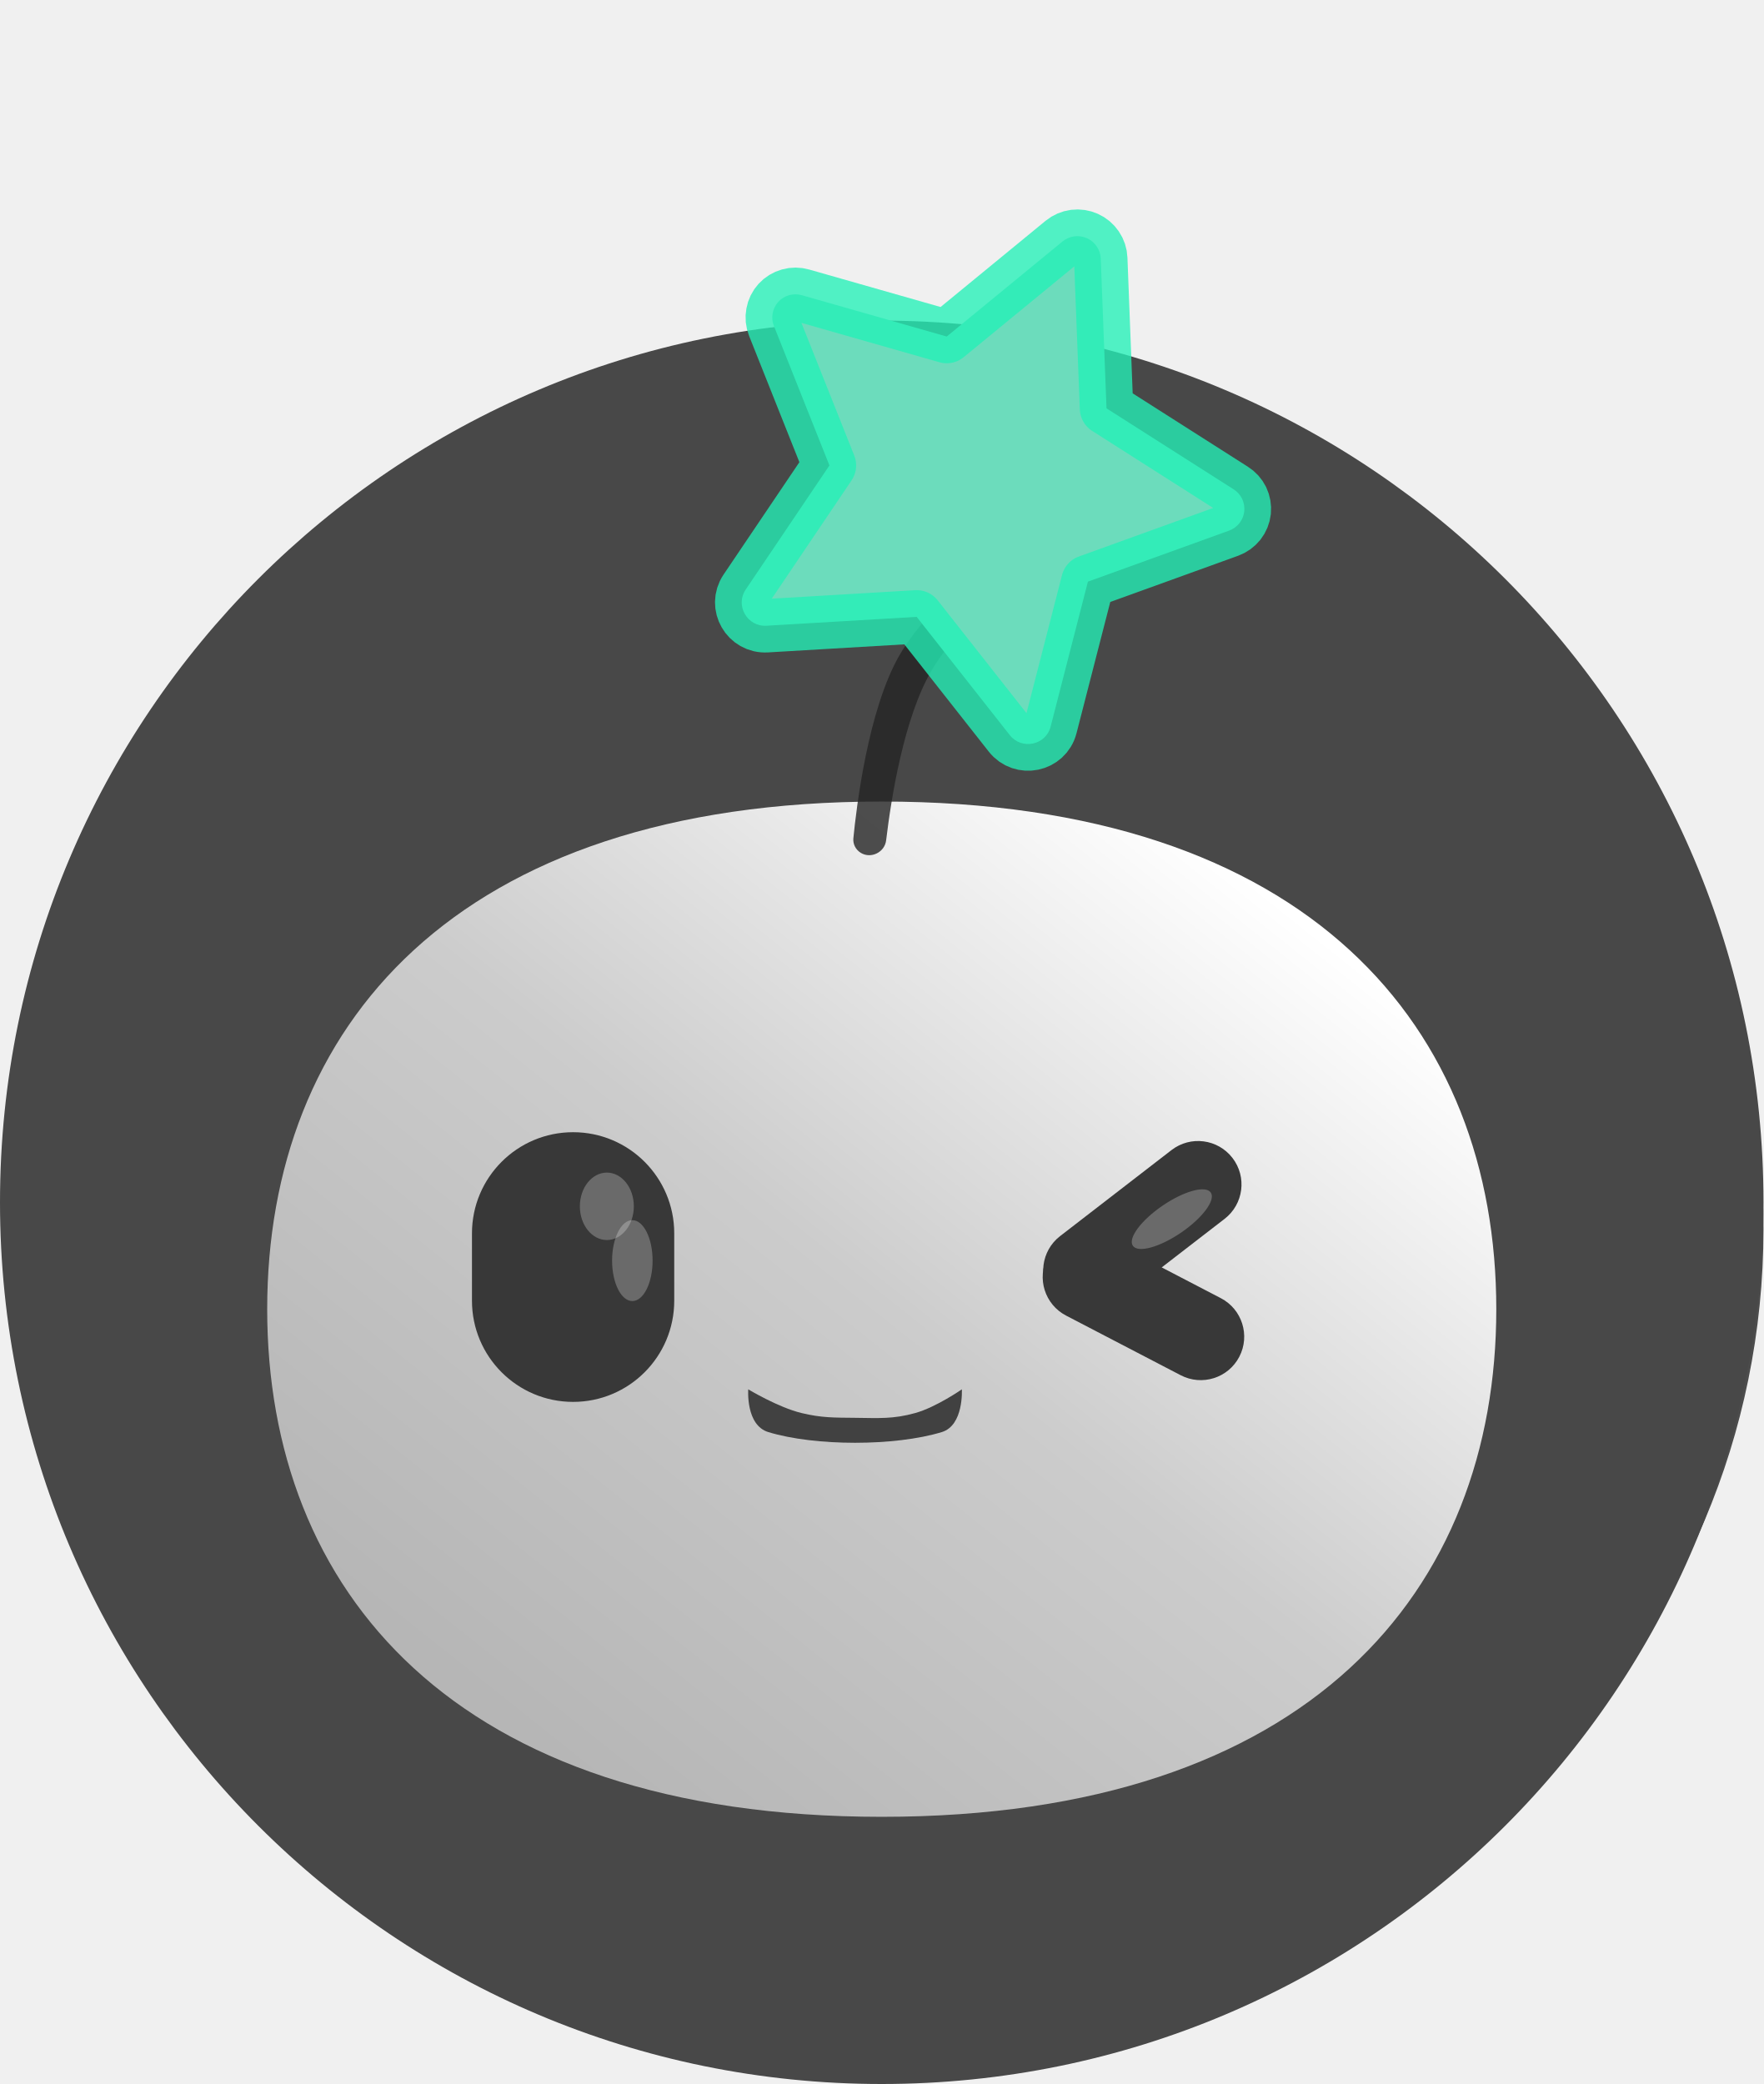
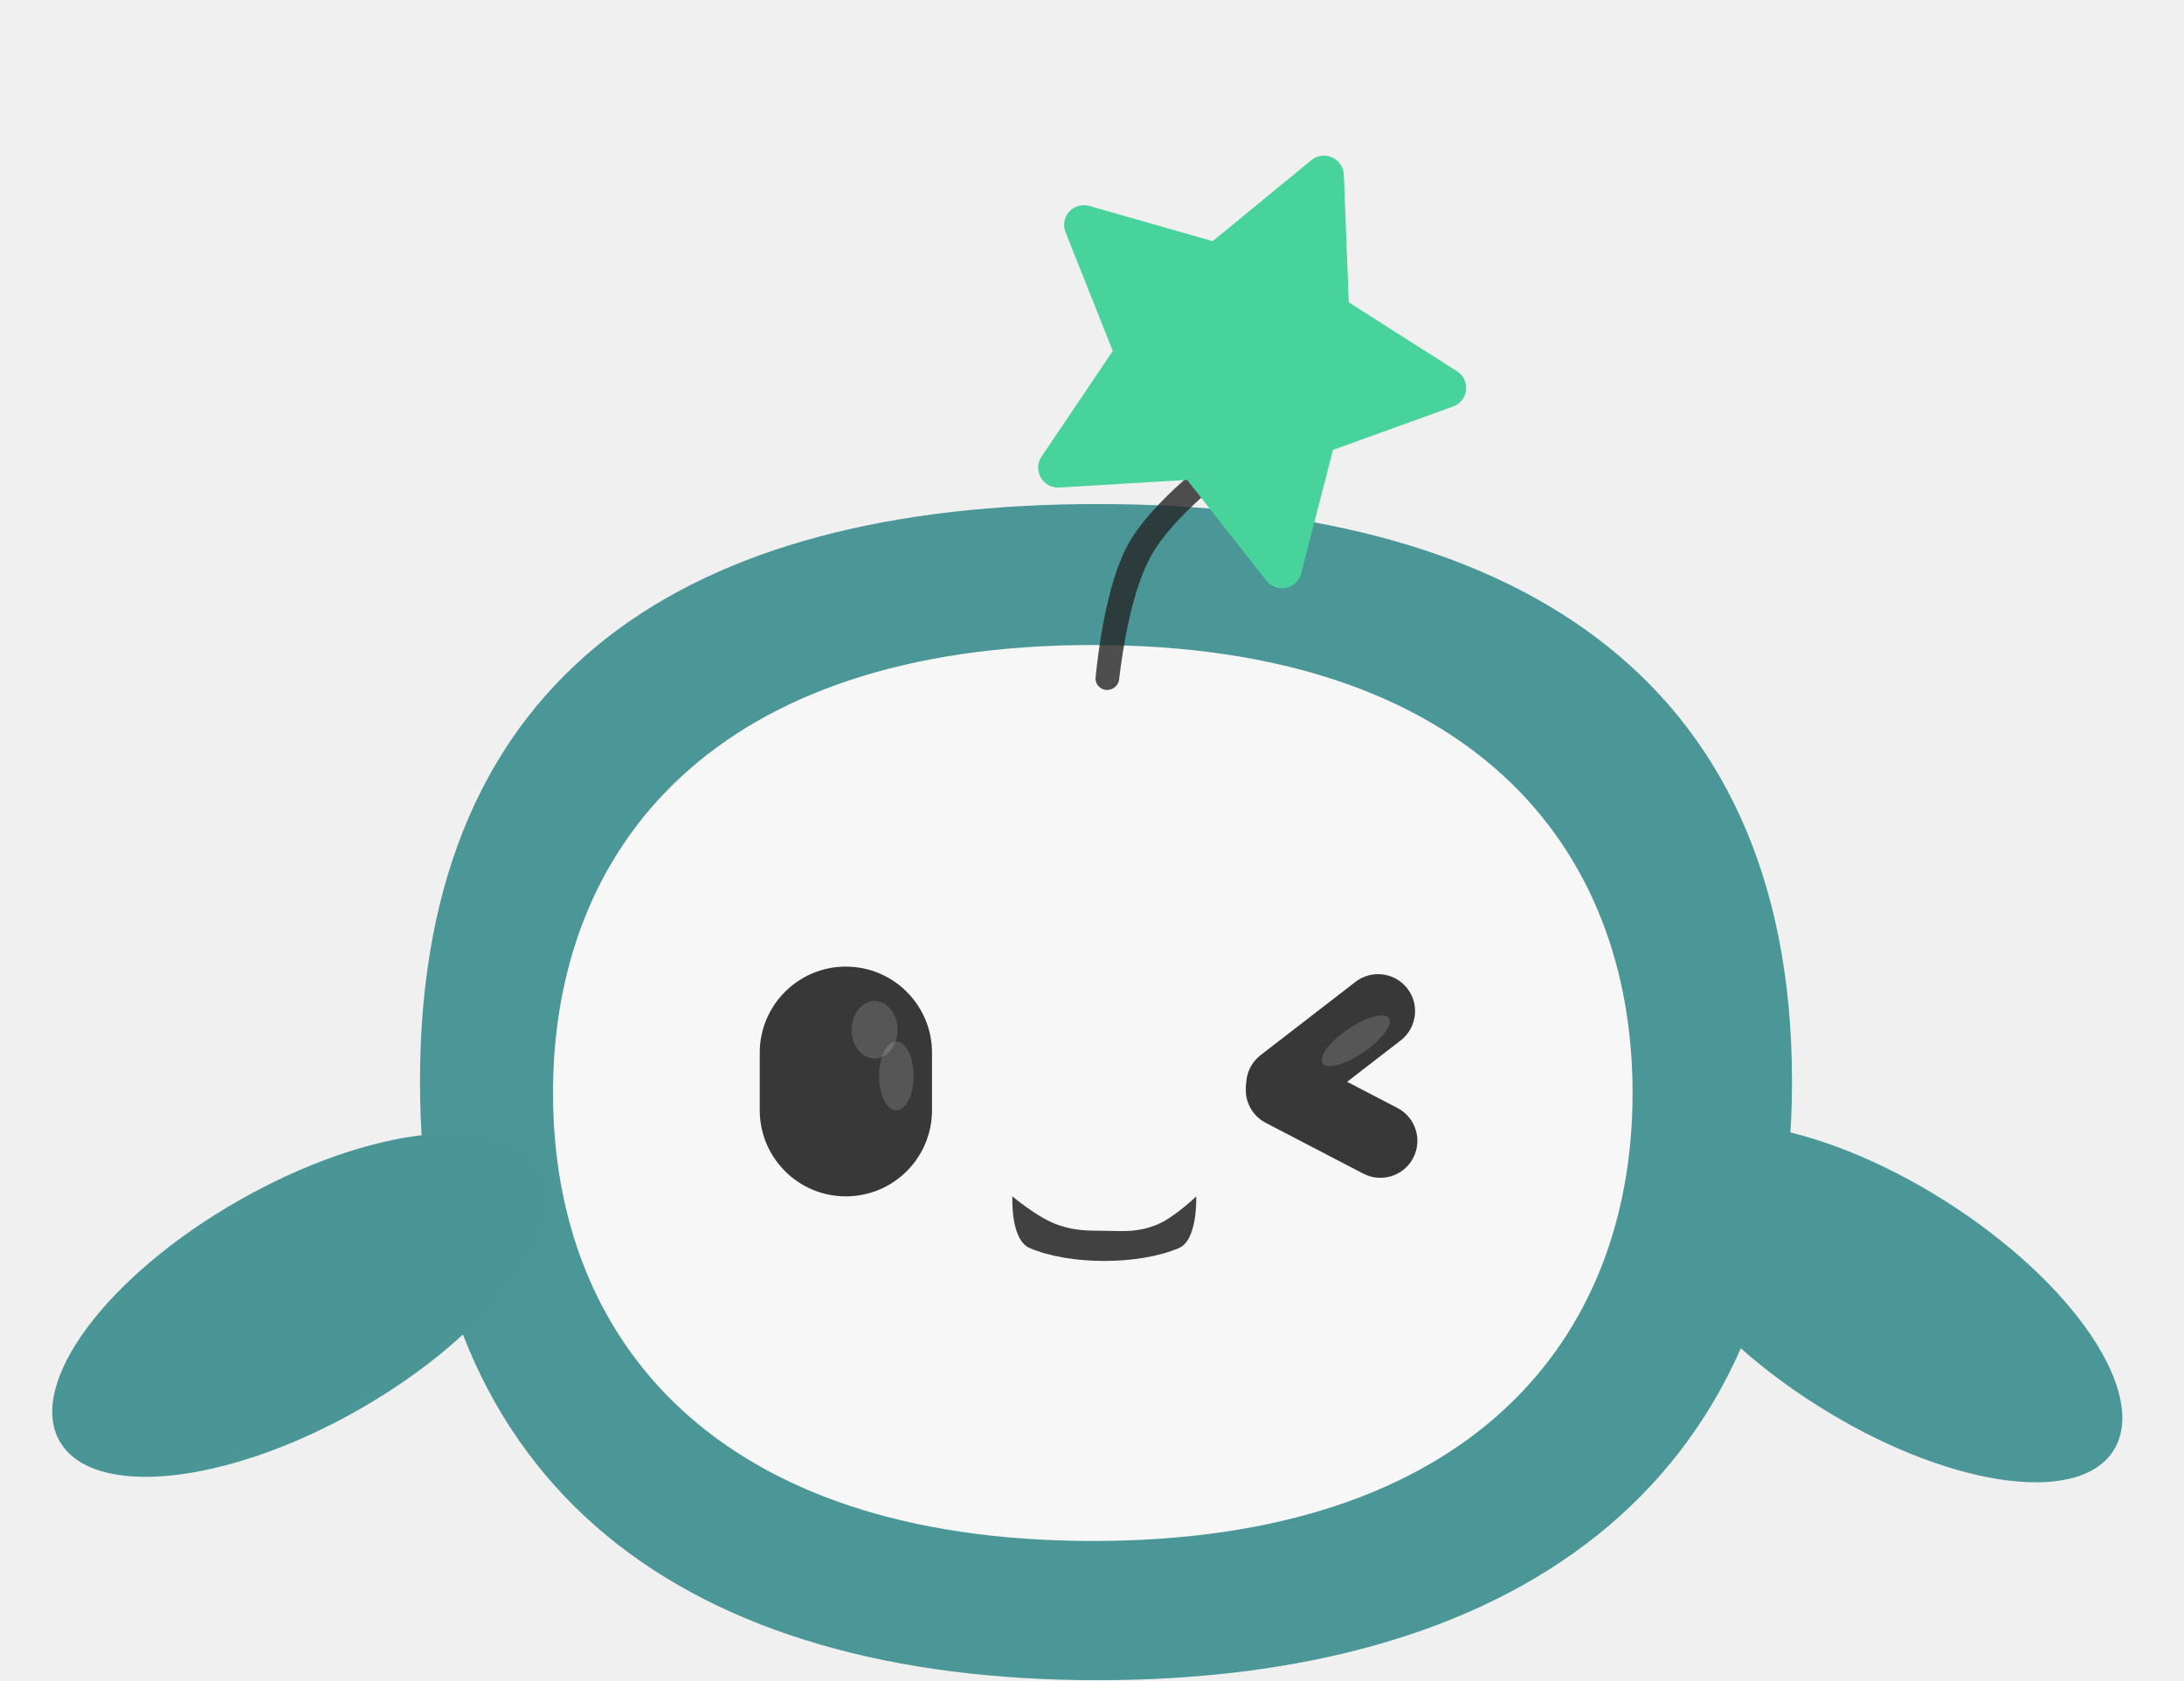
- <svg xmlns="http://www.w3.org/2000/svg" width="33" height="39" viewBox="0 0 33 39" fill="none">
-   <circle cx="19" cy="23" r="14" fill="#4C4C4C" />
-   <path d="M28.5 22.897C28.5 26.763 25.627 29.897 19 29.897C12.373 29.897 9.5 26.763 9.5 22.897C9.5 19.031 12.373 15.897 19 15.897C25.627 15.897 28.5 19.031 28.5 22.897Z" fill="white" />
-   <rect x="14" y="21" width="3" height="4" rx="1.5" fill="#8B8B8B" />
-   <rect x="21.404" y="22.971" width="3.406" height="1.3" rx="0.65" transform="rotate(-37.674 21.4043 22.9709)" fill="#8B8B8B" />
-   <rect x="24.3" y="24.955" width="3.234" height="1.3" rx="0.65" transform="rotate(-152.507 24.2998 24.9554)" fill="#8B8B8B" />
-   <circle cx="16.5" cy="22.5" r="16.5" fill="#484848" />
-   <path d="M28 24.5C28 29.747 24.523 34 16.5 34C8.477 34 5 29.747 5 24.5C5 19.253 8.477 15 16.5 15C24.523 15 28 19.253 28 24.5Z" fill="url(#paint0_linear_2160_396)" />
-   <rect x="8.832" y="21.188" width="3.785" height="5.047" rx="1.893" fill="#383838" />
-   <ellipse cx="11.356" cy="22.575" rx="0.505" ry="0.631" fill="white" fill-opacity="0.25" />
-   <ellipse cx="11.833" cy="23.591" rx="0.379" ry="0.757" fill="white" fill-opacity="0.25" />
-   <rect x="19.194" y="23.629" width="4.26" height="1.626" rx="0.813" transform="rotate(-37.674 19.1943 23.6291)" fill="#383838" />
-   <rect x="22.815" y="26.111" width="4.044" height="1.626" rx="0.813" transform="rotate(-152.507 22.8154 26.1112)" fill="#383838" />
-   <ellipse cx="21.928" cy="22.815" rx="0.883" ry="0.306" transform="rotate(-34.3085 21.9282 22.8151)" fill="white" fill-opacity="0.25" />
-   <path d="M14.002 26C14.002 26 14.565 26.34 15.001 26.444C15.374 26.534 15.607 26.529 16 26.533C16.442 26.538 16.713 26.559 17.125 26.444C17.516 26.336 17.999 26 17.999 26C17.999 26 18.038 26.674 17.624 26.8C16.75 27.067 15.251 27.067 14.377 26.8C13.951 26.67 14.002 26 14.002 26Z" fill="#414141" />
-   <path d="M19.539 9.66C19.645 9.586 19.784 9.588 19.889 9.661V9.661C20.069 9.785 20.066 10.052 19.886 10.179C19.25 10.632 17.98 11.608 17.428 12.556C16.912 13.441 16.675 14.951 16.582 15.727C16.555 15.949 16.3 16.077 16.108 15.96V15.96C16.013 15.902 15.959 15.798 15.969 15.688C16.025 15.114 16.243 13.284 16.831 12.263C17.455 11.179 19.015 10.028 19.539 9.66Z" fill="#252525" fill-opacity="0.8" />
-   <g clip-path="url(#clip0_2160_396)">
-     <path d="M17.716 6.298L19.884 4.518C19.947 4.467 20.023 4.434 20.103 4.423C20.184 4.413 20.266 4.425 20.34 4.458C20.414 4.491 20.478 4.545 20.523 4.612C20.569 4.679 20.595 4.758 20.598 4.839L20.706 7.642L23.083 9.156C23.152 9.199 23.207 9.26 23.243 9.333C23.278 9.407 23.292 9.488 23.284 9.569C23.275 9.65 23.244 9.726 23.194 9.79C23.143 9.854 23.076 9.902 23 9.93L20.358 10.885L19.66 13.599C19.57 13.947 19.118 14.04 18.895 13.756L17.154 11.544L14.344 11.71C13.984 11.732 13.753 11.332 13.954 11.033L15.521 8.71L14.482 6.1C14.452 6.025 14.444 5.942 14.459 5.863C14.473 5.783 14.51 5.709 14.564 5.649C14.619 5.589 14.689 5.546 14.767 5.524C14.845 5.502 14.928 5.502 15.006 5.525L17.716 6.298Z" fill="#6CDCBC" stroke="#23F1B7" stroke-opacity="0.78" stroke-linecap="round" stroke-linejoin="round" />
+ <svg xmlns="http://www.w3.org/2000/svg" width="39" height="30" viewBox="0 0 39 30" fill="none">
+   <path d="M32 19.31C32 26.672 26.847 30 19.598 30C12.349 30 7.5 26.672 7.5 19.31C7.5 11.947 12.349 9 19.598 9C26.847 9 32 11.947 32 19.31Z" fill="#4B9697" />
+   <path d="M29.153 19.515C29.153 23.932 26.239 27.514 19.514 27.514C12.79 27.514 9.875 23.932 9.875 19.515C9.875 15.098 12.79 11.517 19.514 11.517C26.239 11.517 29.153 15.098 29.153 19.515Z" fill="#F8F7F7" />
+   <rect x="13.567" y="17.259" width="3.076" height="4.102" rx="1.538" fill="#383838" />
+   <ellipse cx="15.618" cy="18.387" rx="0.41" ry="0.513" fill="white" fill-opacity="0.15" />
+   <ellipse cx="16.006" cy="19.212" rx="0.308" ry="0.615" fill="white" fill-opacity="0.15" />
+   <rect x="21.988" y="19.243" width="3.462" height="1.321" rx="0.661" transform="rotate(-37.674 21.9883 19.2434)" fill="#383838" />
+   <rect x="24.932" y="21.261" width="3.287" height="1.321" rx="0.661" transform="rotate(-152.507 24.9316 21.2608)" fill="#383838" />
+   <ellipse cx="24.21" cy="18.582" rx="0.718" ry="0.248" transform="rotate(-34.3085 24.2105 18.5818)" fill="white" fill-opacity="0.15" />
+   <path d="M18.079 21.361C18.079 21.361 18.541 21.753 18.899 21.873C19.206 21.976 19.397 21.972 19.72 21.976C20.082 21.981 20.305 22.005 20.643 21.873C20.964 21.748 21.361 21.361 21.361 21.361C21.361 21.361 21.392 22.138 21.053 22.284C20.335 22.591 19.104 22.591 18.387 22.284C18.038 22.134 18.079 21.361 18.079 21.361Z" fill="#414141" />
+   <path d="M22.017 7.877C22.089 7.825 22.185 7.827 22.257 7.878V7.878C22.381 7.965 22.38 8.15 22.257 8.239C21.821 8.555 20.946 9.24 20.566 9.905C20.211 10.525 20.048 11.586 19.985 12.128C19.967 12.283 19.792 12.37 19.66 12.288V12.288C19.595 12.247 19.557 12.175 19.564 12.098C19.603 11.696 19.752 10.414 20.156 9.7C20.585 8.94 21.657 8.134 22.017 7.877Z" fill="#252525" fill-opacity="0.8" />
+   <g clip-path="url(#clip0_2191_538)">
+     <path d="M21.655 4.306L23.417 2.859C23.468 2.818 23.53 2.791 23.595 2.782C23.661 2.774 23.727 2.783 23.788 2.81C23.848 2.837 23.899 2.881 23.936 2.936C23.974 2.99 23.994 3.054 23.997 3.12L24.085 5.398L26.017 6.628C26.073 6.663 26.118 6.713 26.147 6.773C26.175 6.832 26.187 6.899 26.18 6.964C26.173 7.03 26.148 7.092 26.107 7.144C26.066 7.196 26.011 7.235 25.949 7.258L23.802 8.034L23.235 10.24C23.162 10.523 22.795 10.598 22.613 10.367L21.199 8.569L18.915 8.705C18.622 8.722 18.434 8.397 18.598 8.154L19.871 6.266L19.027 4.145C19.002 4.084 18.996 4.017 19.008 3.952C19.02 3.887 19.049 3.827 19.094 3.778C19.138 3.73 19.195 3.694 19.258 3.677C19.322 3.659 19.389 3.659 19.452 3.677L21.655 4.306Z" fill="#49D39C" />
  </g>
+   <ellipse cx="33.59" cy="23.267" rx="2.153" ry="4.915" transform="rotate(122.39 33.5901 23.2672)" fill="#4B9697" />
+   <ellipse cx="5.336" cy="23.302" rx="2.153" ry="4.915" transform="rotate(-119.634 5.33632 23.3018)" fill="#4A9697" />
  <defs>
-     <linearGradient id="paint0_linear_2160_396" x1="23.351" y1="16.436" x2="10.329" y2="32.781" gradientUnits="userSpaceOnUse">
-       <stop stop-color="white" />
-       <stop offset="0.5" stop-color="#CCCCCC" />
-       <stop offset="1" stop-color="#B6B6B6" />
-     </linearGradient>
-     <clipPath id="clip0_2160_396">
-       <rect width="13.595" height="13.23" fill="white" transform="matrix(0.914975 0.40351 -0.416651 0.909067 15.5605 0.486938)" />
+     <clipPath id="clip0_2191_538">
+       <rect width="9.367" height="9.367" fill="white" transform="translate(19.916) rotate(24.2079)" />
    </clipPath>
  </defs>
</svg>
